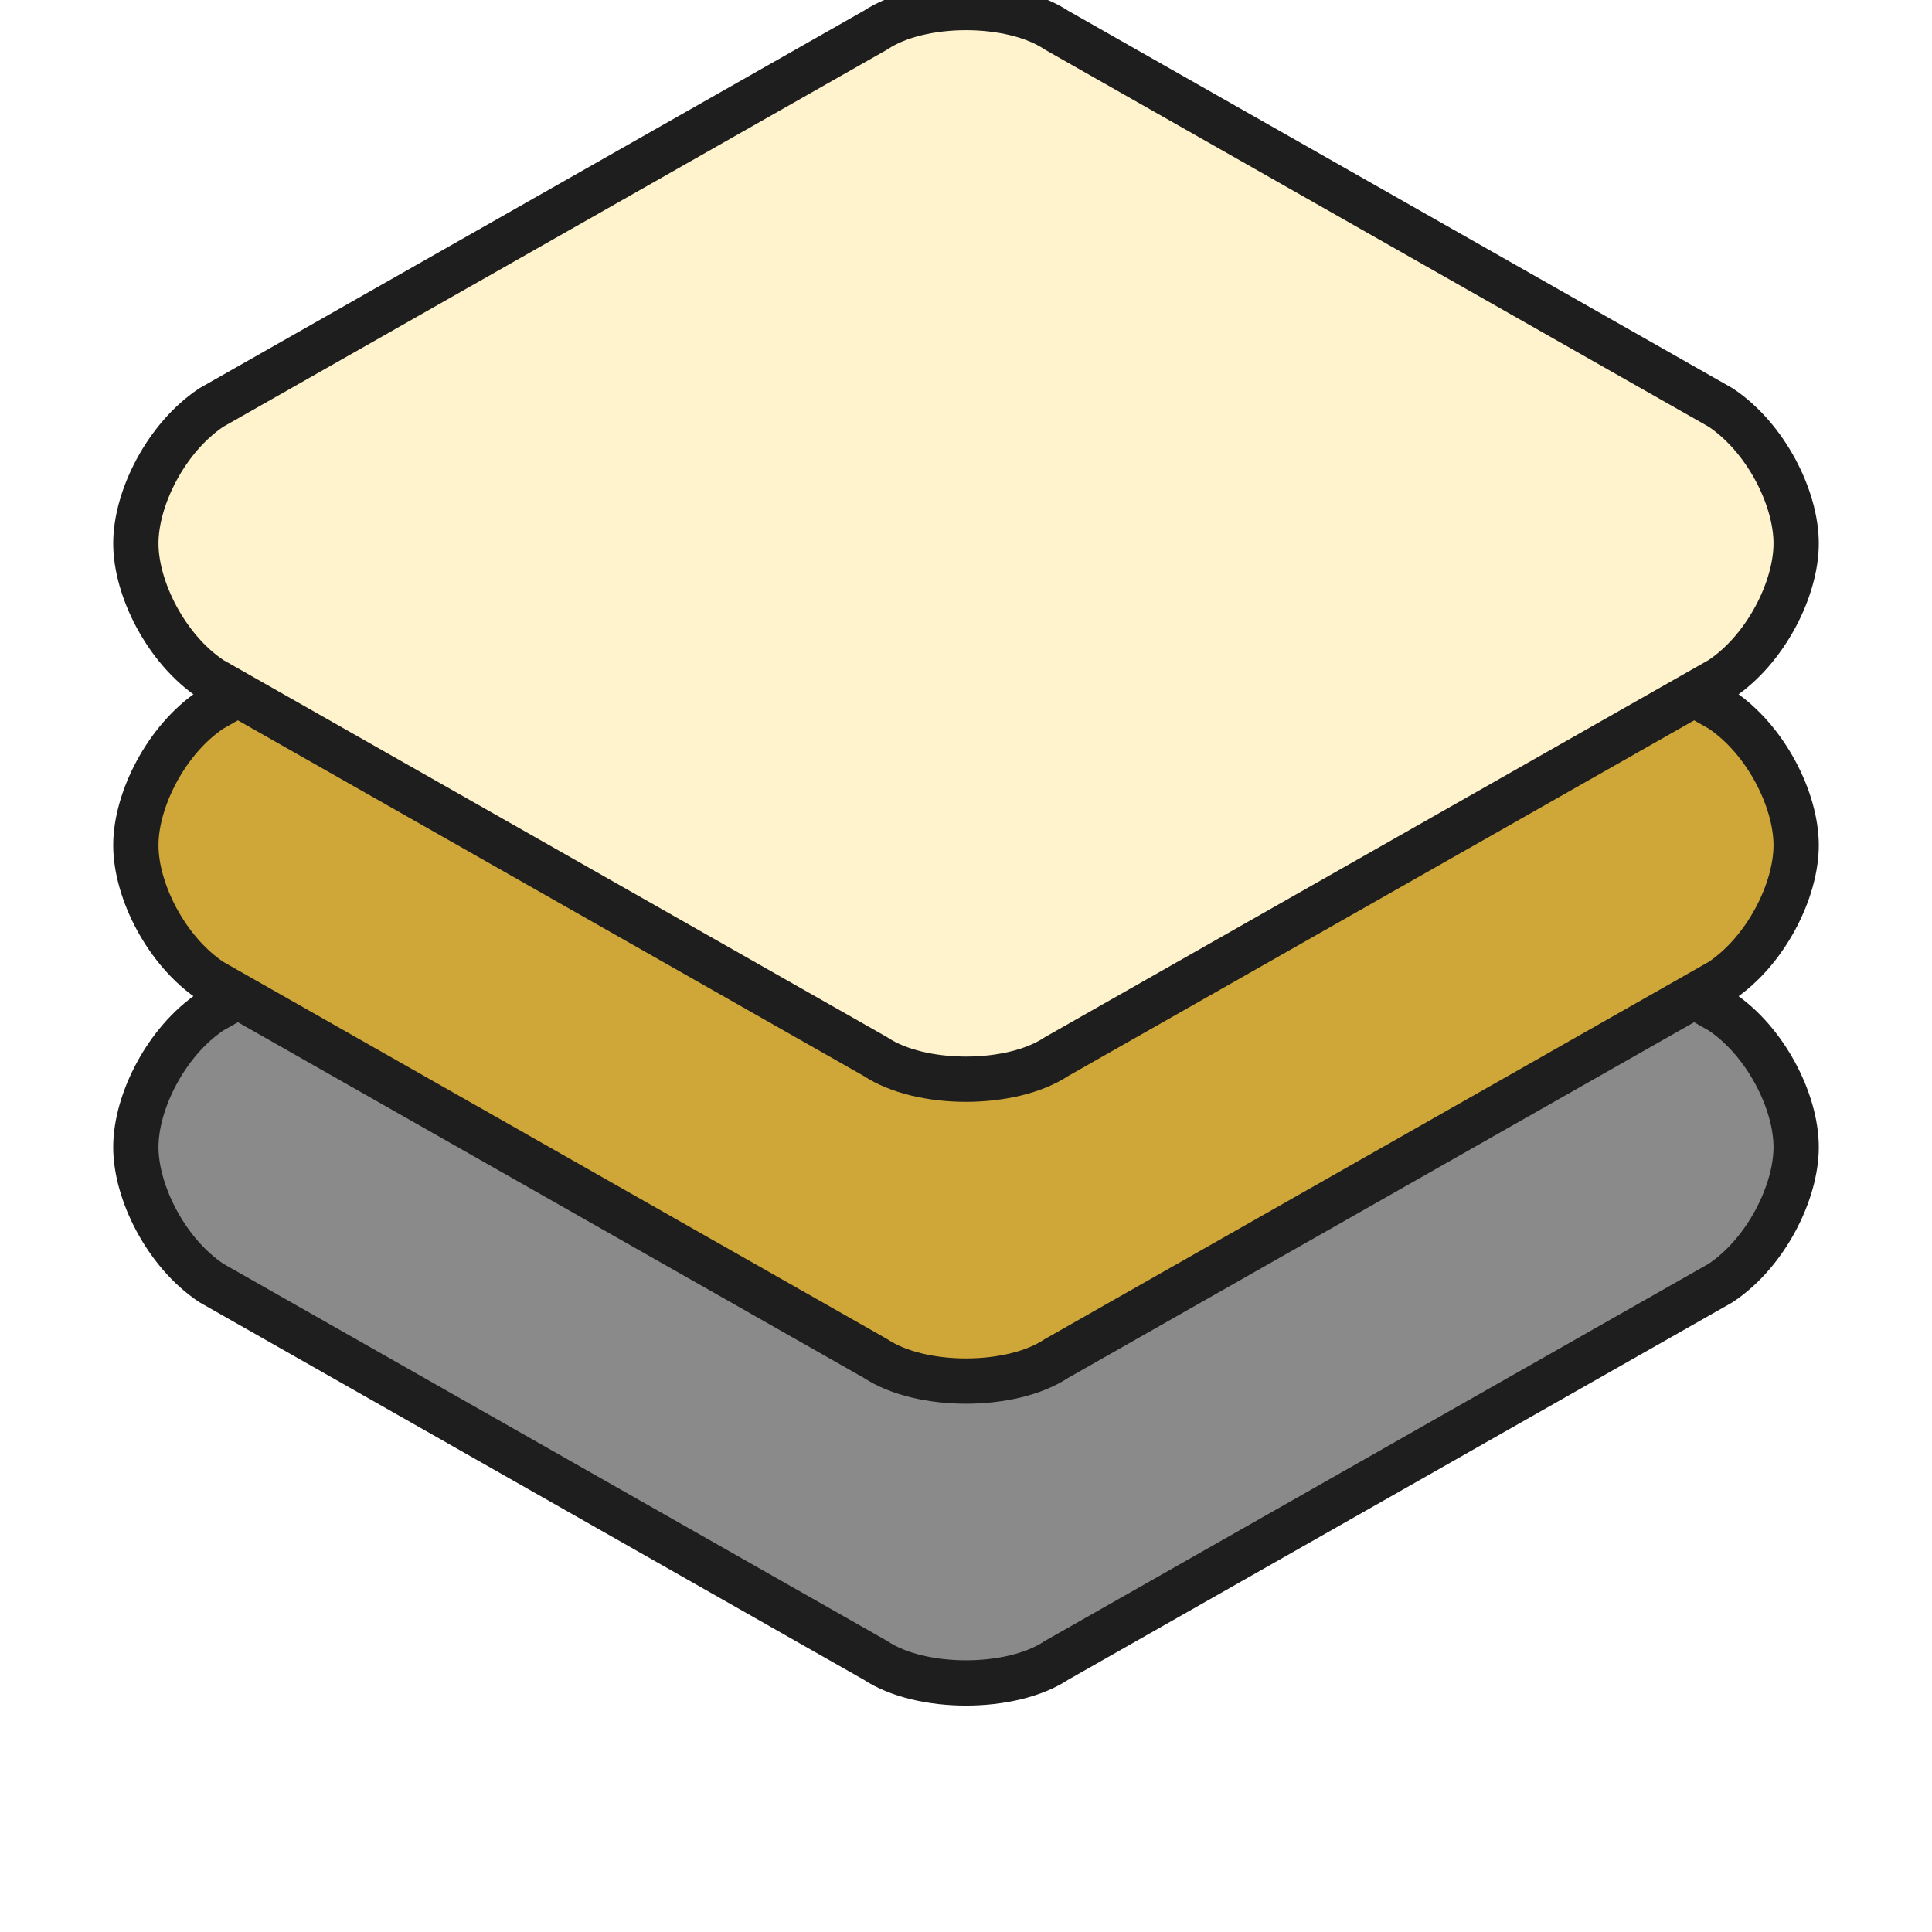
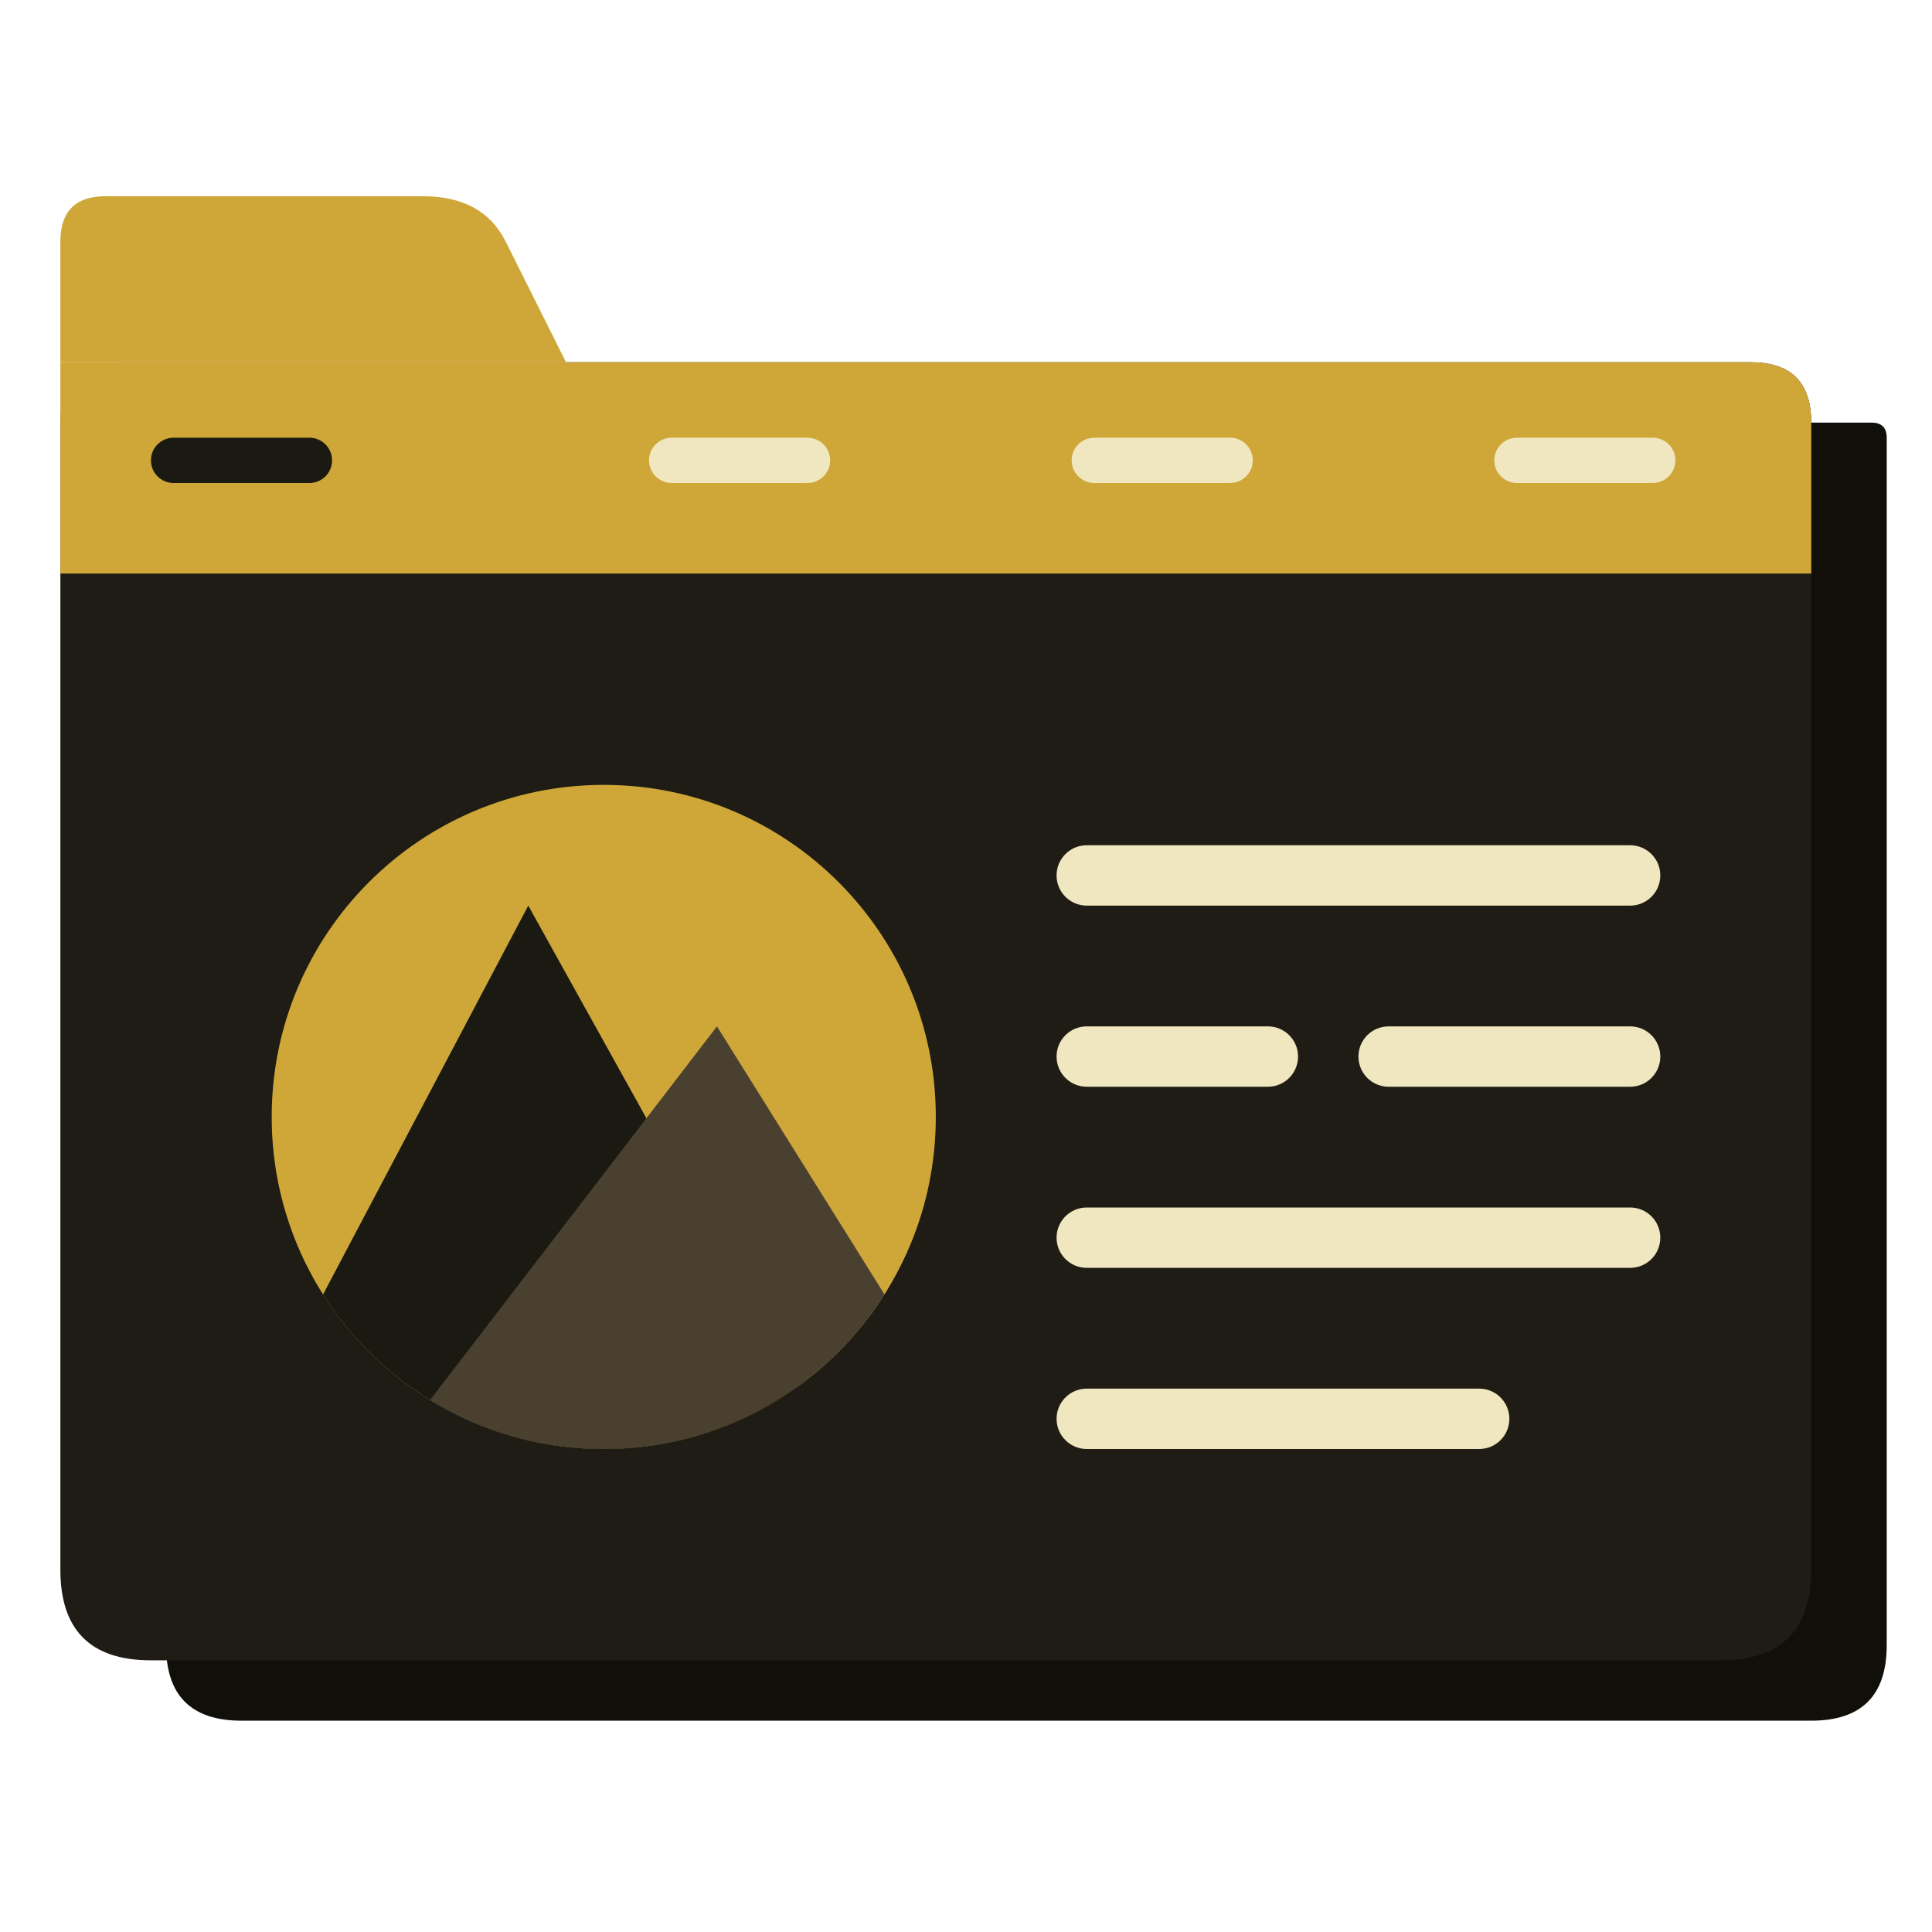
- <svg xmlns="http://www.w3.org/2000/svg" width="512" height="512" viewBox="0 0 512 512" fill="none">
-   <path d="M456 340L280 440C268 448 244 448 232 440L56 340C44 332 36 316 36 304V304C36 292 44 276 56 268L232 168C244 160 268 160 280 168L456 268C468 276 476 292 476 304V304C476 316 468 332 456 340Z" fill="#8a8a8a" stroke="#1e1e1e" stroke-width="12" stroke-linecap="round" stroke-linejoin="round" />
-   <path d="M456 260L280 360C268 368 244 368 232 360L56 260C44 252 36 236 36 224V224C36 212 44 196 56 188L232 88C244 80 268 80 280 88L456 188C468 196 476 212 476 224V224C476 236 468 252 456 260Z" fill="#cfa738" stroke="#1e1e1e" stroke-width="12" stroke-linecap="round" stroke-linejoin="round" />
-   <path d="M456 180L280 280C268 288 244 288 232 280L56 180C44 172 36 156 36 144V144C36 132 44 116 56 108L232 8C244 0 268 0 280 8L456 108C468 116 476 132 476 144V144C476 156 468 172 456 180Z" fill="#fff3cd" stroke="#1e1e1e" stroke-width="12" stroke-linecap="round" stroke-linejoin="round" />
+ <svg xmlns="http://www.w3.org/2000/svg" viewBox="0 0 512 512">
+   <path d="M48 112 H496 Q500 112 500 116 V436 Q500 456 480 456 H64 Q44 456 44 436 V116 Q44 112 48 112 Z" fill="#100f0a" />
+   <path d="M16 112 Q16 96 32 96 H464 Q480 96 480 112 V416 Q480 440 456 440 H40 Q16 440 16 416 Z" fill="#1e1c14" />
+   <path d="M16 96 H464 Q480 96 480 112 V152 H16 Z" fill="#cfa738" />
+   <path d="M16 64 Q16 52 28 52 H112 Q128 52 134 64 L150 96 H16 Z" fill="#cfa738" />
+   <rect x="40" y="116" width="48" height="12" rx="6" fill="#1a1912" />
+   <rect x="172" y="116" width="48" height="12" rx="6" fill="#f0e6c0" />
+   <rect x="284" y="116" width="48" height="12" rx="6" fill="#f0e6c0" />
+   <rect x="396" y="116" width="48" height="12" rx="6" fill="#f0e6c0" />
+   <defs>
+     <clipPath id="c1">
+       <circle cx="160" cy="296" r="88" />
+     </clipPath>
+   </defs>
+   <circle cx="160" cy="296" r="88" fill="#cfa738" />
+   <g clip-path="url(#c1)">
+     <path d="M64 384 L140 240 L220 384 Z" fill="#1a1912" />
+     <path d="M104 384 L190 272 L260 384 Z" fill="#4a4030" />
+   </g>
+   <rect x="280" y="224" width="160" height="16" rx="8" fill="#f0e6c0" />
+   <rect x="280" y="272" width="64" height="16" rx="8" fill="#f0e6c0" />
+   <rect x="360" y="272" width="80" height="16" rx="8" fill="#f0e6c0" />
+   <rect x="280" y="320" width="160" height="16" rx="8" fill="#f0e6c0" />
+   <rect x="280" y="368" width="120" height="16" rx="8" fill="#f0e6c0" />
</svg>
